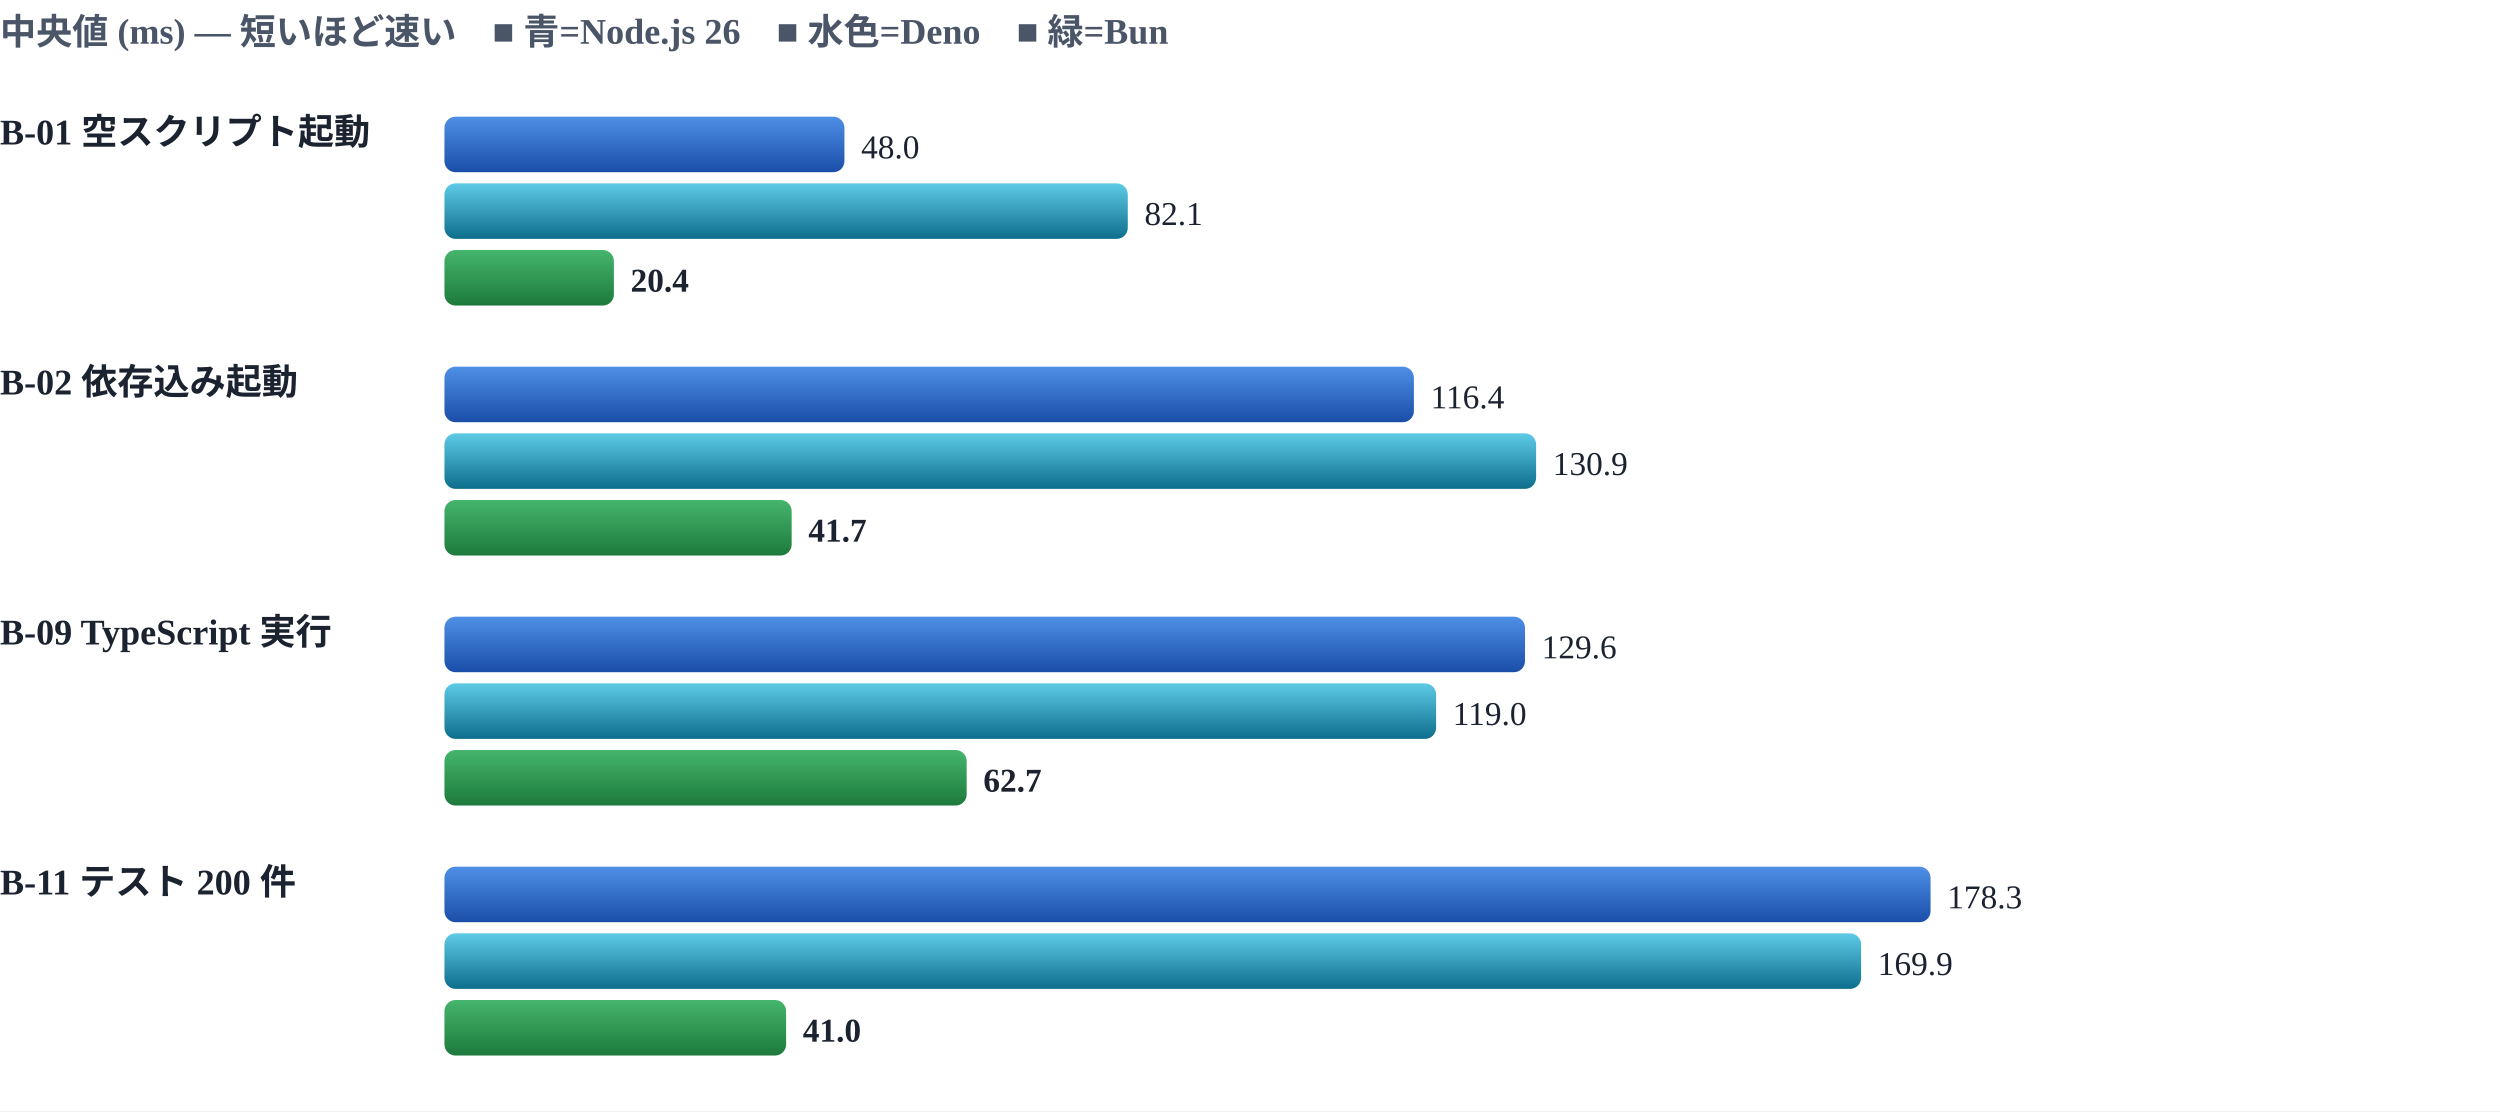
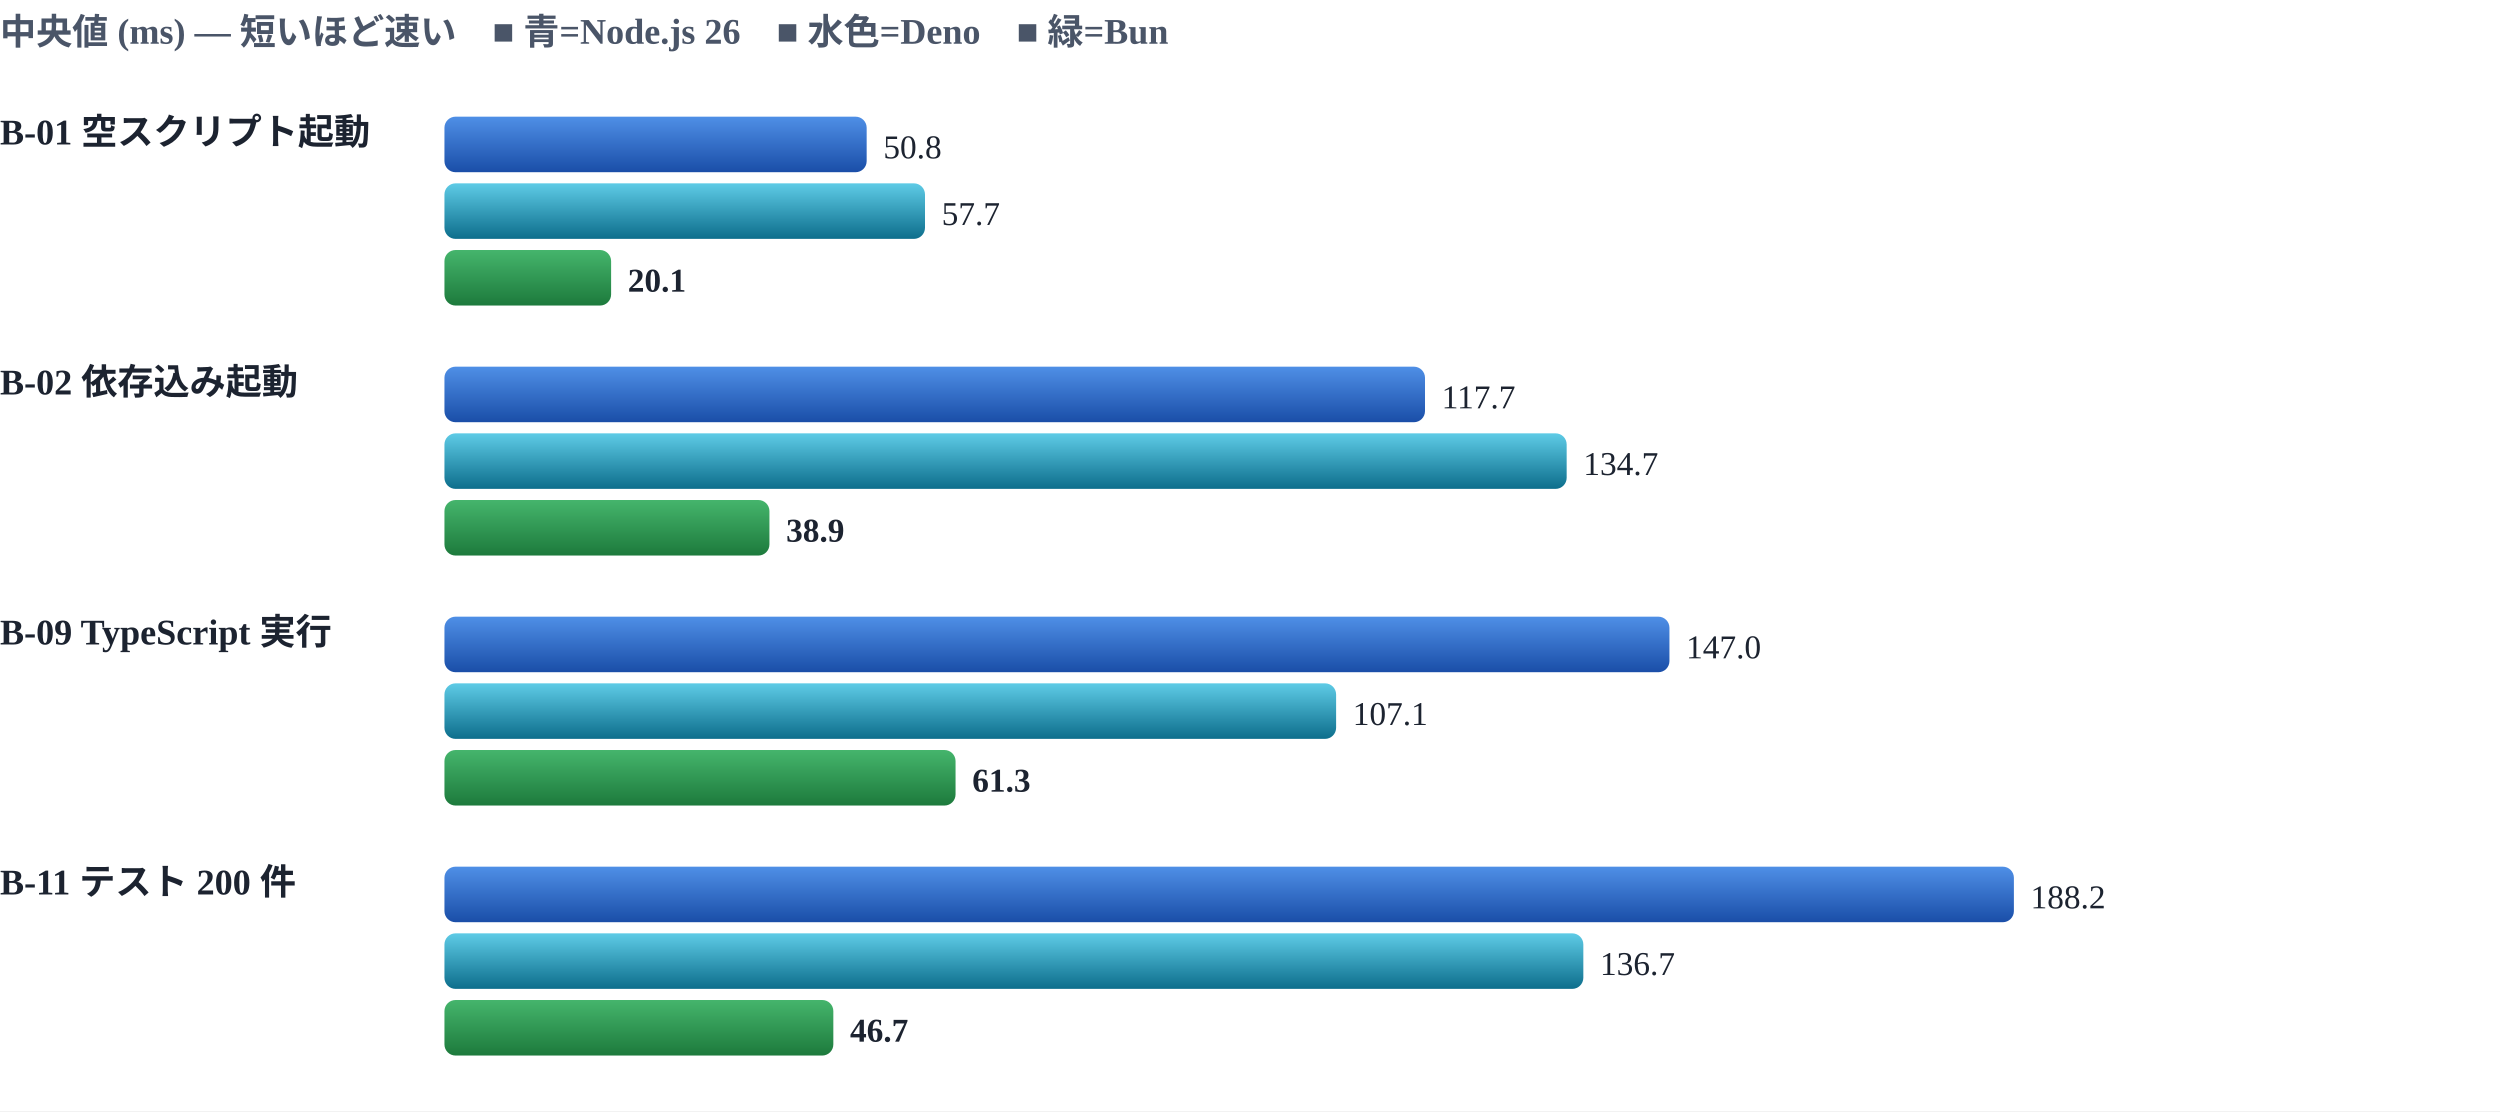
<svg xmlns="http://www.w3.org/2000/svg" viewBox="0 0 900 400" width="900" height="400" role="img" aria-label="起動系 4 項目の中央値を比較した横棒グラフ">
  <defs>
    <linearGradient id="i1" x1="0" y1="1" x2="0" y2="0">
      <stop offset="0" stop-color="#1a4ea8" />
      <stop offset="1" stop-color="#4f8fe6" />
    </linearGradient>
    <linearGradient id="i2" x1="0" y1="1" x2="0" y2="0">
      <stop offset="0" stop-color="#0d6e8c" />
      <stop offset="1" stop-color="#5ecbe6" />
    </linearGradient>
    <linearGradient id="i3" x1="0" y1="1" x2="0" y2="0">
      <stop offset="0" stop-color="#1d7a3c" />
      <stop offset="1" stop-color="#45b56c" />
    </linearGradient>
  </defs>
  <rect width="100%" height="100%" fill="#ffffff" />
  <text x="0" y="16" fill="#4a5568" font-size="13" font-weight="700">中央値 (ms) — 短いほど速い　■ 青=Node.js 26　■ 水色=Deno　■ 緑=Bun</text>
  <text x="0" y="52" fill="#1c2330" font-size="13" font-weight="600">B-01 空スクリプト起動</text>
-   <rect x="160" y="42" width="144" height="20" rx="4" fill="url(#i1)" />
-   <text x="310" y="57" font-size="12" fill="#1c2330">48.0</text>
-   <rect x="160" y="66" width="246" height="20" rx="4" fill="url(#i2)" />
-   <text x="412" y="81" font-size="12" fill="#1c2330">82.1</text>
-   <rect x="160" y="90" width="61" height="20" rx="4" fill="url(#i3)" />
-   <text x="227" y="105" font-size="12" fill="#1c2330" font-weight="700">20.4</text>
+   <rect x="160" y="42" width="152" height="20" rx="4" fill="url(#i1)" />
+   <text x="318" y="57" font-size="12" fill="#1c2330">50.8</text>
+   <rect x="160" y="66" width="173" height="20" rx="4" fill="url(#i2)" />
+   <text x="339" y="81" font-size="12" fill="#1c2330">57.7</text>
+   <rect x="160" y="90" width="60" height="20" rx="4" fill="url(#i3)" />
+   <text x="226" y="105" font-size="12" fill="#1c2330" font-weight="700">20.1</text>
  <text x="0" y="142" fill="#1c2330" font-size="13" font-weight="600">B-02 依存込み起動</text>
-   <rect x="160" y="132" width="349" height="20" rx="4" fill="url(#i1)" />
-   <text x="515" y="147" font-size="12" fill="#1c2330">116.4</text>
-   <rect x="160" y="156" width="393" height="20" rx="4" fill="url(#i2)" />
-   <text x="559" y="171" font-size="12" fill="#1c2330">130.9</text>
-   <rect x="160" y="180" width="125" height="20" rx="4" fill="url(#i3)" />
-   <text x="291" y="195" font-size="12" fill="#1c2330" font-weight="700">41.7</text>
+   <rect x="160" y="132" width="353" height="20" rx="4" fill="url(#i1)" />
+   <text x="519" y="147" font-size="12" fill="#1c2330">117.7</text>
+   <rect x="160" y="156" width="404" height="20" rx="4" fill="url(#i2)" />
+   <text x="570" y="171" font-size="12" fill="#1c2330">134.7</text>
+   <rect x="160" y="180" width="117" height="20" rx="4" fill="url(#i3)" />
+   <text x="283" y="195" font-size="12" fill="#1c2330" font-weight="700">38.9</text>
  <text x="0" y="232" fill="#1c2330" font-size="13" font-weight="600">B-09 TypeScript 実行</text>
-   <rect x="160" y="222" width="389" height="20" rx="4" fill="url(#i1)" />
-   <text x="555" y="237" font-size="12" fill="#1c2330">129.6</text>
-   <rect x="160" y="246" width="357" height="20" rx="4" fill="url(#i2)" />
-   <text x="523" y="261" font-size="12" fill="#1c2330">119.0</text>
-   <rect x="160" y="270" width="188" height="20" rx="4" fill="url(#i3)" />
-   <text x="354" y="285" font-size="12" fill="#1c2330" font-weight="700">62.7</text>
+   <rect x="160" y="222" width="441" height="20" rx="4" fill="url(#i1)" />
+   <text x="607" y="237" font-size="12" fill="#1c2330">147.0</text>
+   <rect x="160" y="246" width="321" height="20" rx="4" fill="url(#i2)" />
+   <text x="487" y="261" font-size="12" fill="#1c2330">107.1</text>
+   <rect x="160" y="270" width="184" height="20" rx="4" fill="url(#i3)" />
+   <text x="350" y="285" font-size="12" fill="#1c2330" font-weight="700">61.3</text>
  <text x="0" y="322" fill="#1c2330" font-size="13" font-weight="600">B-11 テスト 200 件</text>
-   <rect x="160" y="312" width="535" height="20" rx="4" fill="url(#i1)" />
-   <text x="701" y="327" font-size="12" fill="#1c2330">178.3</text>
-   <rect x="160" y="336" width="510" height="20" rx="4" fill="url(#i2)" />
-   <text x="676" y="351" font-size="12" fill="#1c2330">169.9</text>
-   <rect x="160" y="360" width="123" height="20" rx="4" fill="url(#i3)" />
-   <text x="289" y="375" font-size="12" fill="#1c2330" font-weight="700">41.0</text>
+   <rect x="160" y="312" width="565" height="20" rx="4" fill="url(#i1)" />
+   <text x="731" y="327" font-size="12" fill="#1c2330">188.2</text>
+   <rect x="160" y="336" width="410" height="20" rx="4" fill="url(#i2)" />
+   <text x="576" y="351" font-size="12" fill="#1c2330">136.7</text>
+   <rect x="160" y="360" width="140" height="20" rx="4" fill="url(#i3)" />
+   <text x="306" y="375" font-size="12" fill="#1c2330" font-weight="700">46.7</text>
</svg>
